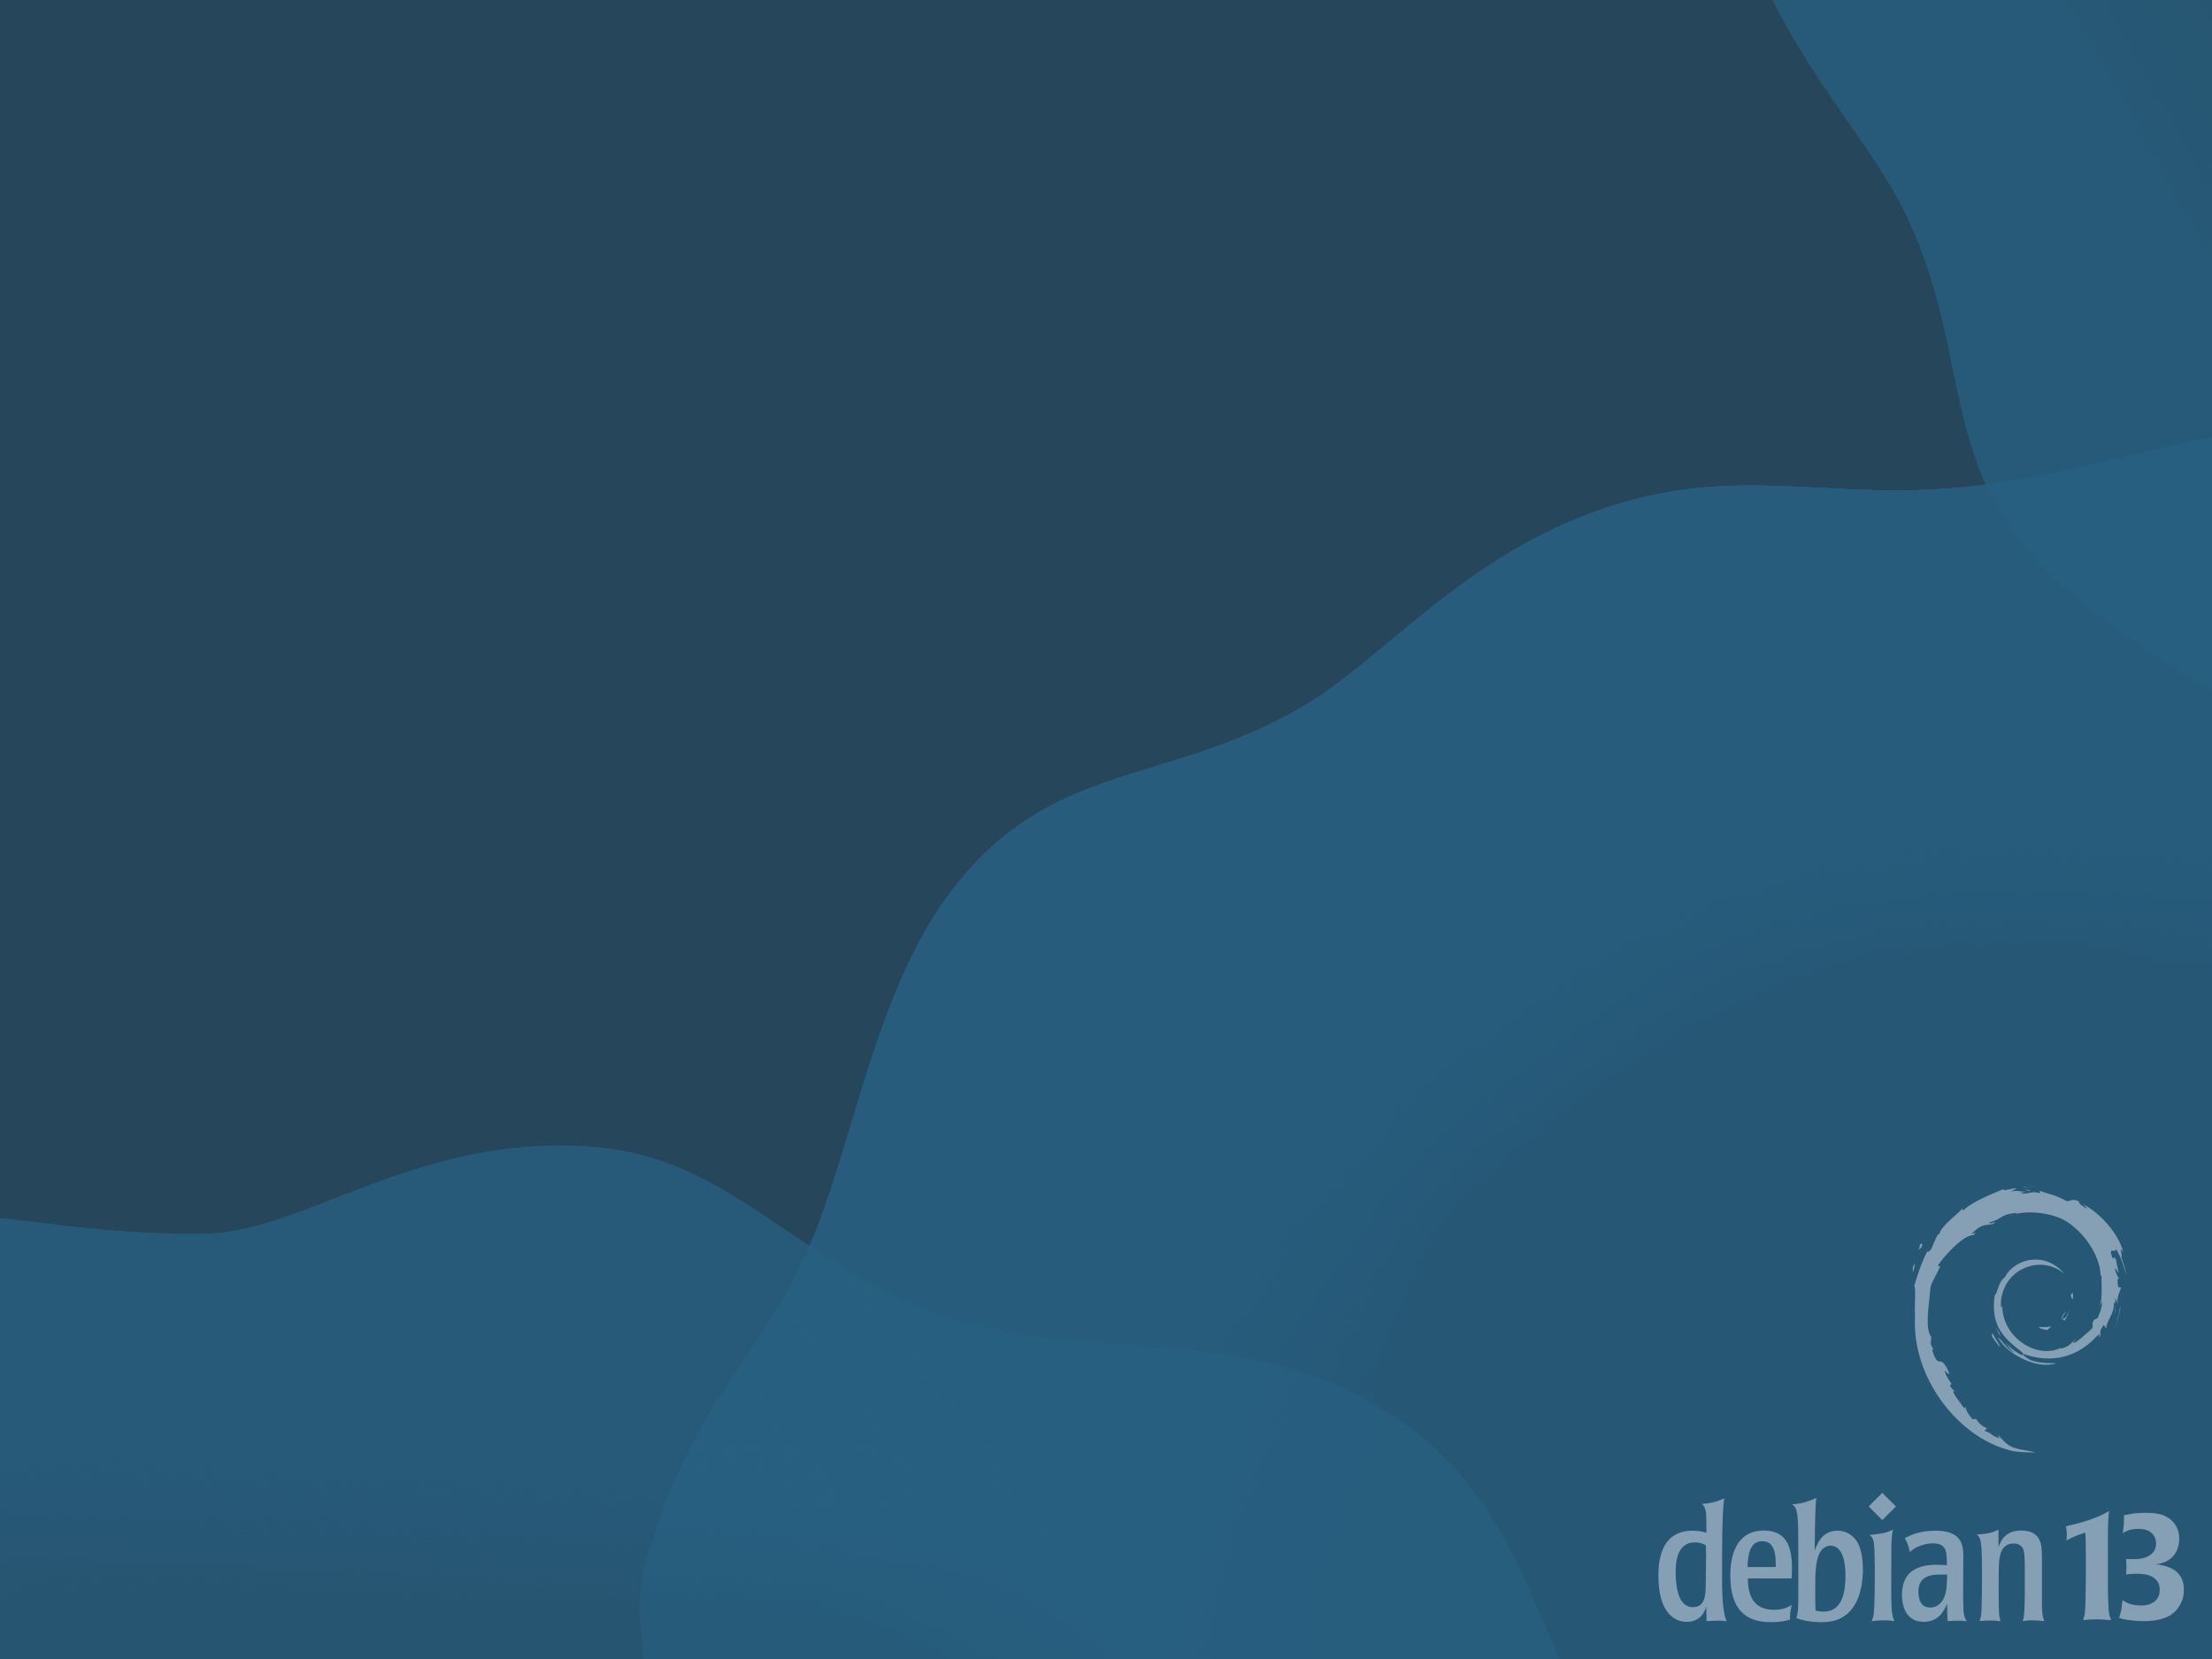
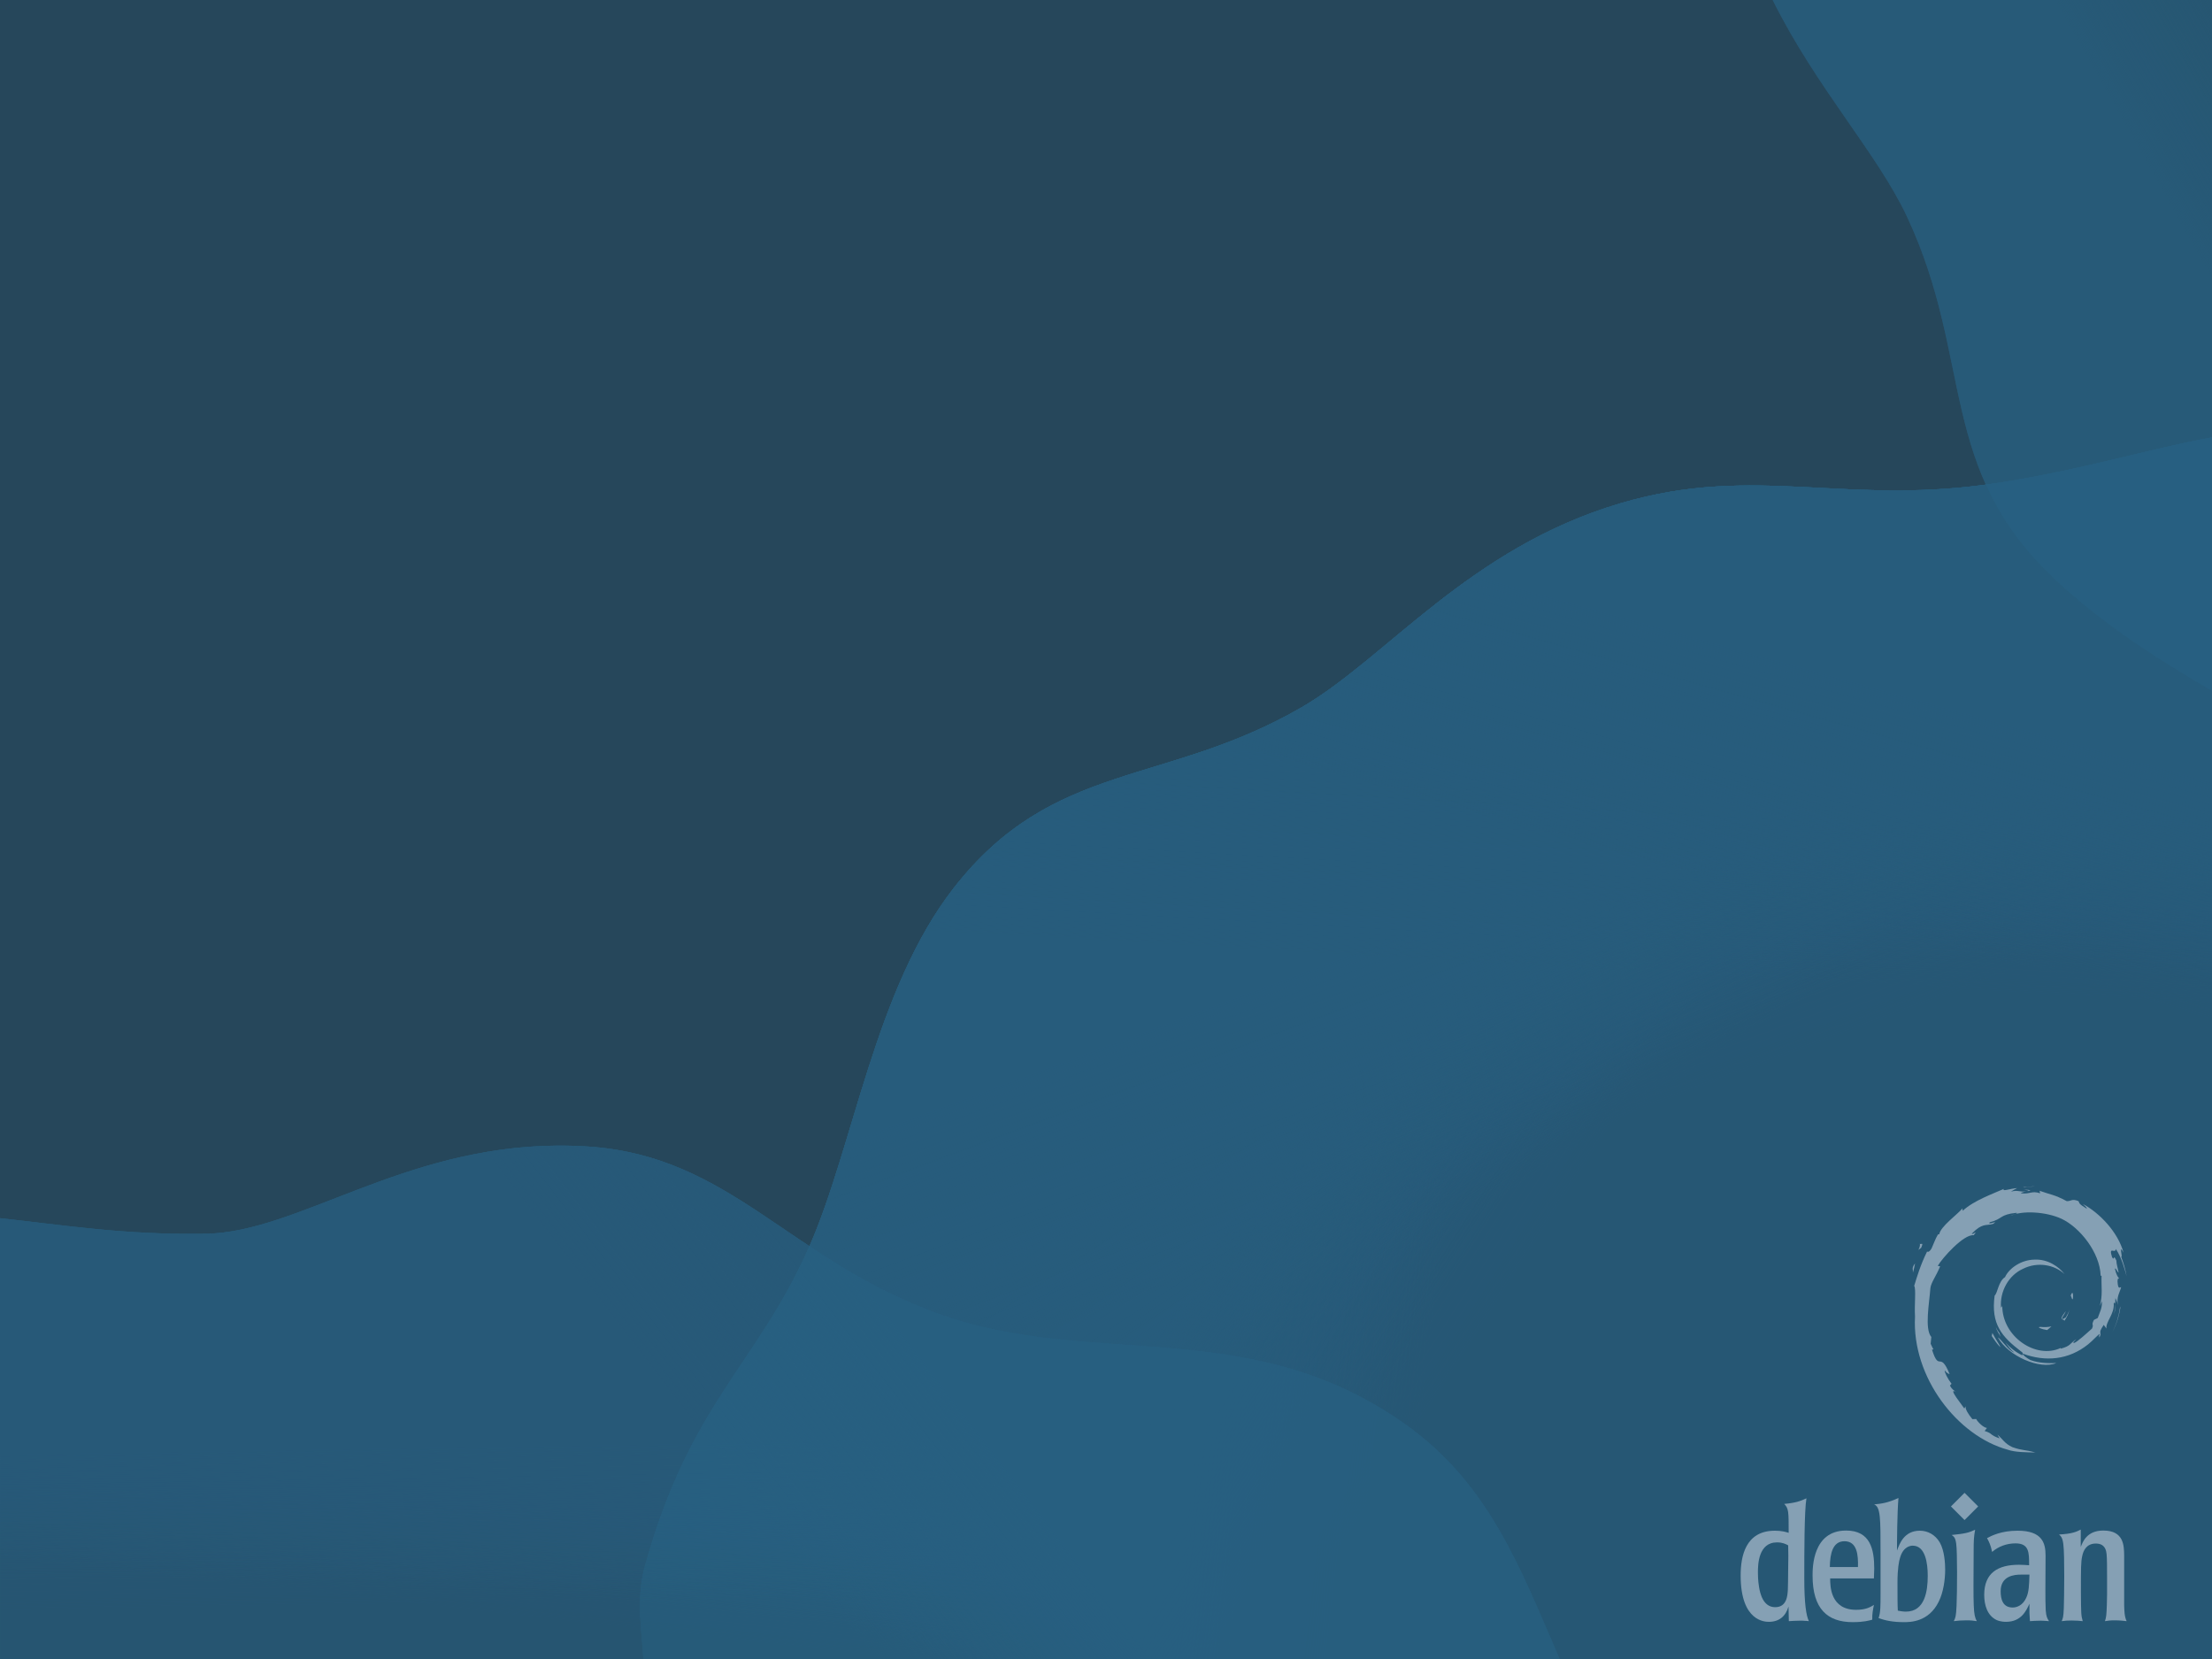
<svg xmlns="http://www.w3.org/2000/svg" xmlns:xlink="http://www.w3.org/1999/xlink" width="640" height="480" viewBox="0 0 169.333 127" version="1.1" id="svg5">
  <defs id="defs2">
    <linearGradient id="linearGradient3665">
      <stop style="stop-color:#276082;stop-opacity:1;" offset="0" id="stop3661" />
      <stop style="stop-color:#276082;stop-opacity:0;" offset="1" id="stop3663" />
    </linearGradient>
    <linearGradient id="linearGradient3638">
      <stop style="stop-color:#276082;stop-opacity:1;" offset="0" id="stop3634" />
      <stop style="stop-color:#276082;stop-opacity:0;" offset="1" id="stop3636" />
    </linearGradient>
    <linearGradient id="linearGradient3502">
      <stop style="stop-color:#276082;stop-opacity:1;" offset="0" id="stop3498" />
      <stop style="stop-color:#276082;stop-opacity:0;" offset="1" id="stop3500" />
    </linearGradient>
    <linearGradient id="linearGradient4069">
      <stop style="stop-color:#276082;stop-opacity:0;" offset="0" id="stop4067" />
      <stop style="stop-color:#276082;stop-opacity:1;" offset="1" id="stop4065" />
    </linearGradient>
    <linearGradient id="linearGradient4038">
      <stop style="stop-color:#276082;stop-opacity:1" offset="0" id="stop4036" />
      <stop style="stop-color:#276082;stop-opacity:0;" offset="1" id="stop4034" />
    </linearGradient>
    <linearGradient id="linearGradient4024">
      <stop style="stop-color:#276082;stop-opacity:0.809;" offset="0" id="stop4020" />
      <stop style="stop-color:#276082;stop-opacity:0;" offset="1" id="stop4022" />
    </linearGradient>
    <linearGradient id="linearGradient3997">
      <stop style="stop-color:#27678d;stop-opacity:0.909;" offset="0" id="stop3993" />
      <stop style="stop-color:#27678d;stop-opacity:0;" offset="1" id="stop3995" />
    </linearGradient>
    <linearGradient id="linearGradient3986">
      <stop style="stop-color:#27678d;stop-opacity:1;" offset="0" id="stop3982" />
      <stop style="stop-color:#27678d;stop-opacity:0;" offset="1" id="stop3984" />
    </linearGradient>
    <linearGradient id="linearGradient3922">
      <stop style="stop-color:#26536e;stop-opacity:0;" offset="0.297" id="stop3920" />
      <stop style="stop-color:#26536e;stop-opacity:1;" offset="1" id="stop3918" />
    </linearGradient>
    <linearGradient id="linearGradient3833">
      <stop style="stop-color:#26536e;stop-opacity:0;" offset="0.341" id="stop3831" />
      <stop style="stop-color:#26536e;stop-opacity:1;" offset="1" id="stop3829" />
    </linearGradient>
    <radialGradient xlink:href="#linearGradient3833" id="radialGradient3835" cx="12.924" cy="205.737" fx="12.924" fy="205.737" r="59.697" gradientTransform="matrix(1.491982,-0.4395181,0.1760151,0.5974986,-42.57125,22.48808)" gradientUnits="userSpaceOnUse" />
    <radialGradient xlink:href="#linearGradient3922" id="radialGradient3924" cx="187.837" cy="24.251" fx="187.837" fy="24.251" r="16.379" gradientTransform="matrix(-1.50713,0.01616118,-0.03079869,-2.872168,459.3594,58.54484)" gradientUnits="userSpaceOnUse" />
    <radialGradient xlink:href="#linearGradient3986" id="radialGradient3988" cx="149.192" cy="109.967" fx="149.192" fy="109.967" r="31.434" gradientTransform="matrix(1.70855,-0.3426547,0.238867,1.268638,-172.8705,67.67719)" gradientUnits="userSpaceOnUse" />
    <radialGradient xlink:href="#linearGradient3997" id="radialGradient3999" cx="160.11" cy="53.518" fx="160.11" fy="53.518" r="16.379" gradientTransform="matrix(1.512967,-0.7291776,1.436859,2.981332,-159.0294,27.3499)" gradientUnits="userSpaceOnUse" />
    <radialGradient xlink:href="#linearGradient4024" id="radialGradient4026" cx="136.031" cy="116.96" fx="136.031" fy="116.96" r="59.697" gradientTransform="matrix(-0.7252467,-0.3605373,0.2353165,-0.473356,195.4163,209.1282)" gradientUnits="userSpaceOnUse" />
    <radialGradient xlink:href="#linearGradient4038" id="radialGradient4042" gradientUnits="userSpaceOnUse" gradientTransform="matrix(-0.06529258,0.9024465,-1.040328,-0.07526835,-91.67376,-47.91152)" cx="3.323" cy="-59.43" fx="3.323" fy="-59.43" r="60.074" />
    <radialGradient xlink:href="#linearGradient4038" id="radialGradient4049" gradientUnits="userSpaceOnUse" gradientTransform="matrix(0.2818479,0.8597876,-0.9243653,0.3030171,-105.7363,-39.56954)" cx="60.556" cy="-19.183" fx="60.556" fy="-19.183" r="60.074" />
    <radialGradient xlink:href="#linearGradient4038" id="radialGradient4053" gradientUnits="userSpaceOnUse" gradientTransform="matrix(-0.244599,0.8711166,-1.043087,-0.2928863,-105.1539,-104.3289)" cx="9.887" cy="-118.575" fx="9.887" fy="-118.575" r="60.074" />
    <radialGradient xlink:href="#linearGradient4069" id="radialGradient4071" cx="48.762" cy="50.058" fx="48.762" fy="50.058" r="60.17" gradientTransform="matrix(-0.01781588,-0.7663482,1.164161,-0.02706414,-8.644569,80.39015)" gradientUnits="userSpaceOnUse" />
    <linearGradient xlink:href="#linearGradient3502" id="linearGradient3504" x1="-14.506" y1="34.964" x2="10.73" y2="37.95" gradientUnits="userSpaceOnUse" />
    <linearGradient xlink:href="#linearGradient3502" id="linearGradient3604" gradientUnits="userSpaceOnUse" x1="-0.55" y1="19.875" x2="16.754" y2="30.992" />
    <linearGradient xlink:href="#linearGradient3502" id="linearGradient3608" gradientUnits="userSpaceOnUse" x1="33.422" y1="-5.367" x2="40.033" y2="12.369" />
    <linearGradient xlink:href="#linearGradient3502" id="linearGradient3612" gradientUnits="userSpaceOnUse" x1="14.869" y1="4.031" x2="24.559" y2="18.616" />
    <linearGradient xlink:href="#linearGradient3502" id="linearGradient3617" gradientUnits="userSpaceOnUse" x1="58.82" y1="-6.801" x2="57.962" y2="8.275" />
    <linearGradient xlink:href="#linearGradient3502" id="linearGradient3621" gradientUnits="userSpaceOnUse" x1="70.914" y1="-7.964" x2="66.195" y2="8.89" />
    <filter style="color-interpolation-filters:sRGB" id="filter3625" x="-0.003" y="-0.003" width="1.005" height="1.007">
      <feGaussianBlur stdDeviation="0.13" id="feGaussianBlur3627" />
    </filter>
    <linearGradient xlink:href="#linearGradient3638" id="linearGradient3640" x1="39.555" y1="112.683" x2="38.341" y2="123.525" gradientUnits="userSpaceOnUse" />
    <linearGradient xlink:href="#linearGradient3638" id="linearGradient3644" gradientUnits="userSpaceOnUse" x1="13.812" y1="111.111" x2="13.996" y2="123.04" />
    <linearGradient xlink:href="#linearGradient3638" id="linearGradient3648" gradientUnits="userSpaceOnUse" x1="80.33" y1="116.645" x2="66.87" y2="127" />
    <linearGradient xlink:href="#linearGradient3665" id="linearGradient3667" x1="162.454" y1="8.838" x2="172.823" y2="3.158" gradientUnits="userSpaceOnUse" />
  </defs>
  <g id="layer1" style="fill:#26475b">
    <path id="rect252" style="fill-rule:evenodd;stroke-width:0.265;fill:#26475b" transform="scale(1,-1)" d="M 0,-127 H 169.333 V 0 H 0 Z" />
  </g>
  <g id="g4060" style="display:inline;opacity:0.836">
    <path id="path3629" style="display:inline;opacity:1;fill:#265a78;fill-opacity:1;stroke-width:1.926" d="m 70.914,-34.339 c -4.961,0.907 -9.463,2.371 -16.044,3.429 -11.939,1.92 -18.792,-1.469 -29.232,1.612 -11.598,3.423 -17.913,11.847 -24.384,15.604 -10.469,6.079 -19.025,4.064 -26.66,13.845 -6.032,7.728 -7.651,19.7 -11.049,27.428 -3.985,9.062 -9.093,11.946 -12.585,24.44 -0.709,2.537 -0.249,4.984 -0.127,7.156 H 70.914 Z" transform="translate(98.41934,67.82564)" />
    <path id="path3496" style="opacity:1;fill:url(#linearGradient3504);fill-opacity:1;stroke-width:1.926" d="m 70.914,-34.339 c -4.961,0.907 -9.463,2.371 -16.044,3.429 -11.939,1.92 -18.792,-1.469 -29.232,1.612 -11.598,3.423 -17.913,11.847 -24.384,15.604 -10.469,6.079 -19.025,4.064 -26.66,13.845 -6.032,7.728 -7.651,19.7 -11.049,27.428 -3.985,9.062 -9.093,11.946 -12.585,24.44 -0.709,2.537 -0.249,4.984 -0.127,7.156 H 70.914 Z" transform="translate(98.41934,67.82564)" />
    <path id="path3553" style="opacity:1;fill:url(#linearGradient3604);fill-opacity:1;stroke-width:1.926" d="m 70.914,-34.339 c -4.961,0.907 -9.463,2.371 -16.044,3.429 -11.939,1.92 -18.792,-1.469 -29.232,1.612 -11.598,3.423 -17.913,11.847 -24.384,15.604 -10.469,6.079 -19.025,4.064 -26.66,13.845 -6.032,7.728 -7.651,19.7 -11.049,27.428 -3.985,9.062 -9.093,11.946 -12.585,24.44 -0.709,2.537 -0.249,4.984 -0.127,7.156 H 70.914 Z" transform="translate(98.41934,67.82564)" />
    <path id="path3610" style="opacity:1;fill:url(#linearGradient3612);fill-opacity:1;stroke-width:1.926" d="m 70.914,-34.339 c -4.961,0.907 -9.463,2.371 -16.044,3.429 -11.939,1.92 -18.792,-1.469 -29.232,1.612 -11.598,3.423 -17.913,11.847 -24.384,15.604 -10.469,6.079 -19.025,4.064 -26.66,13.845 -6.032,7.728 -7.651,19.7 -11.049,27.428 -3.985,9.062 -9.093,11.946 -12.585,24.44 -0.709,2.537 -0.249,4.984 -0.127,7.156 H 70.914 Z" transform="translate(98.41934,67.82564)" />
    <path id="path3606" style="display:inline;opacity:1;fill:url(#linearGradient3608);fill-opacity:1;stroke-width:1.926" d="m 70.914,-34.339 c -4.961,0.907 -9.463,2.371 -16.044,3.429 -11.939,1.92 -18.792,-1.469 -29.232,1.612 -11.598,3.423 -17.913,11.847 -24.384,15.604 -10.469,6.079 -19.025,4.064 -26.66,13.845 -6.032,7.728 -7.651,19.7 -11.049,27.428 -3.985,9.062 -9.093,11.946 -12.585,24.44 -0.709,2.537 -0.249,4.984 -0.127,7.156 H 70.914 Z" transform="translate(98.41934,67.82564)" />
    <path id="path3615" style="display:inline;opacity:1;fill:url(#linearGradient3617);fill-opacity:1;stroke-width:1.926" d="m 70.914,-34.339 c -4.961,0.907 -9.463,2.371 -16.044,3.429 -11.939,1.92 -18.792,-1.469 -29.232,1.612 -11.598,3.423 -17.913,11.847 -24.384,15.604 -10.469,6.079 -19.025,4.064 -26.66,13.845 -6.032,7.728 -7.651,19.7 -11.049,27.428 -3.985,9.062 -9.093,11.946 -12.585,24.44 -0.709,2.537 -0.249,4.984 -0.127,7.156 H 70.914 Z" transform="translate(98.41934,67.82564)" />
    <path id="path3619" style="display:inline;opacity:1;fill:url(#linearGradient3621);fill-opacity:1;stroke-width:1.926" d="m 70.914,-34.339 c -4.961,0.907 -9.463,2.371 -16.044,3.429 -11.939,1.92 -18.792,-1.469 -29.232,1.612 -11.598,3.423 -17.913,11.847 -24.384,15.604 -10.469,6.079 -19.025,4.064 -26.66,13.845 -6.032,7.728 -7.651,19.7 -11.049,27.428 -3.985,9.062 -9.093,11.946 -12.585,24.44 -0.709,2.537 -0.249,4.984 -0.127,7.156 H 70.914 Z" transform="translate(98.41934,67.82564)" />
    <path id="path3623" style="display:inline;opacity:1;fill:#276082;fill-opacity:0.002;stroke-width:1.926;filter:url(#filter3625)" d="m 70.914,-34.339 c -4.961,0.907 -9.463,2.371 -16.044,3.429 -11.939,1.92 -18.792,-1.469 -29.232,1.612 -11.598,3.423 -17.913,11.847 -24.384,15.604 -10.469,6.079 -19.025,4.064 -26.66,13.845 -6.032,7.728 -7.651,19.7 -11.049,27.428 -3.985,9.062 -9.093,11.946 -12.585,24.44 -0.709,2.537 -0.249,4.984 -0.127,7.156 H 70.914 Z" transform="translate(98.41934,67.82564)" />
  </g>
  <g id="g4077" style="opacity:0.739">
    <path id="path3650" style="display:inline;opacity:1;fill:#265a78;fill-opacity:1;stroke-width:1.926" d="M 42.642,87.701 C 30.799,87.784 22.789,94.326 15.775,94.447 9.475,94.557 4.731,93.76 0,93.257 V 127 h 119.394 c -3.057,-7.057 -5.438,-13.438 -11.831,-17.97 C 95.558,100.517 83.563,104.849 71.765,100.552 60.402,96.414 55.923,88.509 45.063,87.774 c -0.824,-0.056 -1.631,-0.079 -2.421,-0.073 z" />
    <path id="path3632" style="display:inline;opacity:1;fill:url(#linearGradient3640);fill-opacity:1;stroke-width:1.926" d="M 42.642,87.701 C 30.799,87.784 22.789,94.326 15.775,94.447 9.475,94.557 4.731,93.76 0,93.257 V 127 h 119.394 c -3.057,-7.057 -5.438,-13.438 -11.831,-17.97 C 95.558,100.517 83.563,104.849 71.765,100.552 60.402,96.414 55.923,88.509 45.063,87.774 c -0.824,-0.056 -1.631,-0.079 -2.421,-0.073 z" />
    <path id="path3642" style="display:inline;opacity:1;fill:url(#linearGradient3644);fill-opacity:1;stroke-width:1.926" d="M 42.642,87.701 C 30.799,87.784 22.789,94.326 15.775,94.447 9.475,94.557 4.731,93.76 0,93.257 V 127 h 119.394 c -3.057,-7.057 -5.438,-13.438 -11.831,-17.97 C 95.558,100.517 83.563,104.849 71.765,100.552 60.402,96.414 55.923,88.509 45.063,87.774 c -0.824,-0.056 -1.631,-0.079 -2.421,-0.073 z" />
    <path id="path3646" style="display:inline;opacity:1;fill:url(#linearGradient3648);fill-opacity:1;stroke-width:1.926" d="M 42.642,87.701 C 30.799,87.784 22.789,94.326 15.775,94.447 9.475,94.557 4.731,93.76 0,93.257 V 127 h 119.394 c -3.057,-7.057 -5.438,-13.438 -11.831,-17.97 C 95.558,100.517 83.563,104.849 71.765,100.552 60.402,96.414 55.923,88.509 45.063,87.774 c -0.824,-0.056 -1.631,-0.079 -2.421,-0.073 z" />
  </g>
  <g id="g4081" transform="matrix(1.026649,0,0,1,-4.512531,0)" style="opacity:0.735">
    <path id="path3669" style="display:inline;opacity:1;fill:#265a78;fill-opacity:1;stroke-width:1.926" d="m 136.575,0 c 3.265,6.749 7.816,11.753 10.02,16.593 5.017,11.018 2.169,19.332 11.15,27.894 3.378,3.221 7.453,5.963 11.588,8.405 V 0 Z" />
    <path id="path3659" style="display:inline;opacity:1;fill:url(#linearGradient3667);fill-opacity:1;stroke-width:1.926" d="m 136.575,0 c 3.265,6.749 7.816,11.753 10.02,16.593 5.017,11.018 2.169,19.332 11.15,27.894 3.378,3.221 7.453,5.963 11.588,8.405 V 0 Z" />
  </g>
  <g id="layer2" transform="translate(5.291667,-6.35)">
    <g id="g880001" style="display:inline;fill:#85a0b4;fill-opacity:1" transform="matrix(0.1879952,0,0,0.1879952,141.1428,97.15621)">
      <path fill="#85a0b4" d="m 51.986,57.297 c -1.797,0.025 0.34,0.926 2.686,1.287 0.648,-0.506 1.236,-1.018 1.76,-1.516 -1.461,0.358 -2.948,0.366 -4.446,0.229" id="path879977" style="fill:#85a0b4;fill-opacity:1" />
      <path fill="#85a0b4" d="m 61.631,54.893 c 1.07,-1.477 1.85,-3.094 2.125,-4.766 -0.24,1.192 -0.887,2.221 -1.496,3.307 -3.359,2.115 -0.316,-1.256 -0.002,-2.537 -3.612,4.546 -0.496,2.726 -0.627,3.996" id="path879979" style="fill:#85a0b4;fill-opacity:1" />
      <path fill="#85a0b4" d="m 65.191,45.629 c 0.217,-3.236 -0.637,-2.213 -0.924,-0.978 0.335,0.174 0.6,2.281 0.924,0.978" id="path879981" style="fill:#85a0b4;fill-opacity:1" />
      <path fill="#85a0b4" d="m 45.172,1.399 c 0.959,0.172 2.072,0.304 1.916,0.533 1.049,-0.23 1.287,-0.442 -1.916,-0.533" id="path879983" style="fill:#85a0b4;fill-opacity:1" />
      <path fill="#85a0b4" d="M 47.088,1.932 46.41,2.072 47.041,2.016 47.088,1.932" id="path879985" style="fill:#85a0b4;fill-opacity:1" />
      <path fill="#85a0b4" d="m 76.992,46.856 c 0.107,2.906 -0.85,4.316 -1.713,6.812 l -1.553,0.776 c -1.271,2.468 0.123,1.567 -0.787,3.53 -1.984,1.764 -6.021,5.52 -7.313,5.863 -0.943,-0.021 0.639,-1.113 0.846,-1.541 -2.656,1.824 -2.131,2.738 -6.193,3.846 L 60.16,65.878 C 50.142,70.591 36.226,61.251 36.409,48.507 c -0.107,0.809 -0.304,0.607 -0.526,0.934 -0.517,-6.557 3.028,-13.143 9.007,-15.832 5.848,-2.895 12.704,-1.707 16.893,2.197 -2.301,-3.014 -6.881,-6.209 -12.309,-5.91 -5.317,0.084 -10.291,3.463 -11.951,7.131 -2.724,1.715 -3.04,6.611 -4.227,7.507 -1.597,11.737 3.004,16.808 10.787,22.773 1.225,0.826 0.345,0.951 0.511,1.58 -2.586,-1.211 -4.954,-3.039 -6.901,-5.277 1.033,1.512 2.148,2.982 3.589,4.137 -2.438,-0.826 -5.695,-5.908 -6.646,-6.115 4.203,7.525 17.052,13.197 23.78,10.383 -3.113,0.115 -7.068,0.064 -10.566,-1.229 -1.469,-0.756 -3.467,-2.322 -3.11,-2.615 9.182,3.43 18.667,2.598 26.612,-3.771 2.021,-1.574 4.229,-4.252 4.867,-4.289 -0.961,1.445 0.164,0.695 -0.574,1.971 2.014,-3.248 -0.875,-1.322 2.082,-5.609 l 1.092,1.504 c -0.406,-2.696 3.348,-5.97 2.967,-10.234 0.861,-1.304 0.961,1.403 0.047,4.403 1.268,-3.328 0.334,-3.863 0.66,-6.609 0.352,0.923 0.814,1.904 1.051,2.878 -0.826,-3.216 0.848,-5.416 1.262,-7.285 -0.408,-0.181 -1.275,1.422 -1.473,-2.377 0.029,-1.65 0.459,-0.865 0.625,-1.271 -0.324,-0.186 -1.174,-1.451 -1.691,-3.877 0.375,-0.57 1.002,1.478 1.512,1.562 -0.328,-1.929 -0.893,-3.4 -0.916,-4.88 -1.49,-3.114 -0.527,0.415 -1.736,-1.337 -1.586,-4.947 1.316,-1.148 1.512,-3.396 2.404,3.483 3.775,8.881 4.404,11.117 -0.48,-2.726 -1.256,-5.367 -2.203,-7.922 0.73,0.307 -1.176,-5.609 0.949,-1.691 C 83.519,18.706 76.074,10.902 69.225,7.24 70.063,8.007 71.121,8.97 70.741,9.121 67.335,7.093 67.934,6.935 67.446,6.078 64.671,4.949 64.489,6.169 62.651,6.08 57.421,3.306 56.413,3.601 51.6,1.863 l 0.219,1.023 c -3.465,-1.154 -4.037,0.438 -7.782,0.004 -0.228,-0.178 1.2,-0.644 2.375,-0.815 -3.35,0.442 -3.193,-0.66 -6.471,0.122 0.808,-0.567 1.662,-0.942 2.524,-1.424 -2.732,0.166 -6.522,1.59 -5.352,0.295 -4.456,1.988 -12.37,4.779 -16.811,8.943 l -0.14,-0.933 c -2.035,2.443 -8.874,7.296 -9.419,10.46 l -0.544,0.127 c -1.059,1.793 -1.744,3.825 -2.584,5.67 -1.385,2.36 -2.03,0.908 -1.833,1.278 -2.724,5.523 -4.077,10.164 -5.246,13.97 0.833,1.245 0.02,7.495 0.335,12.497 -1.368,24.704 17.338,48.69 37.785,54.228 2.997,1.072 7.454,1.031 11.245,1.141 -4.473,-1.279 -5.051,-0.678 -9.408,-2.197 -3.143,-1.48 -3.832,-3.17 -6.058,-5.102 l 0.881,1.557 c -4.366,-1.545 -2.539,-1.912 -6.091,-3.037 l 0.941,-1.229 C 28.751,98.334 26.418,96.056 25.78,94.795 l -1.548,0.061 c -1.86,-2.295 -2.851,-3.949 -2.779,-5.23 l -0.5,0.891 c -0.567,-0.973 -6.843,-8.607 -3.587,-6.83 -0.605,-0.553 -1.409,-0.9 -2.281,-2.484 l 0.663,-0.758 c -1.567,-2.016 -2.884,-4.6 -2.784,-5.461 0.836,1.129 1.416,1.34 1.99,1.533 -3.957,-9.818 -4.179,-0.541 -7.176,-9.994 L 8.412,66.472 C 7.926,65.74 7.631,64.945 7.24,64.165 l 0.276,-2.75 C 4.667,58.121 6.719,47.409 7.13,41.534 7.415,39.145 9.508,36.602 11.1,32.614 l -0.97,-0.167 c 1.854,-3.234 10.586,-12.988 14.63,-12.486 1.959,-2.461 -0.389,-0.009 -0.772,-0.629 4.303,-4.453 5.656,-3.146 8.56,-3.947 3.132,-1.859 -2.688,0.725 -1.203,-0.709 5.414,-1.383 3.837,-3.144 10.9,-3.846 0.745,0.424 -1.729,0.655 -2.35,1.205 4.511,-2.207 14.275,-1.705 20.617,1.225 7.359,3.439 15.627,13.605 15.953,23.17 l 0.371,0.1 c -0.188,3.802 0.582,8.199 -0.752,12.238 l 0.908,-1.912" id="path879987" style="fill:#85a0b4;fill-opacity:1" />
      <path fill="#85a0b4" d="m 32.372,59.764 -0.252,1.26 c 1.181,1.604 2.118,3.342 3.626,4.596 -1.085,-2.118 -1.891,-2.993 -3.374,-5.856" id="path879989" style="fill:#85a0b4;fill-opacity:1" />
      <path fill="#85a0b4" d="m 35.164,59.654 c -0.625,-0.691 -0.995,-1.523 -1.409,-2.352 0.396,1.457 1.207,2.709 1.962,3.982 l -0.553,-1.63" id="path879991" style="fill:#85a0b4;fill-opacity:1" />
      <path fill="#85a0b4" d="m 84.568,48.916 -0.264,0.662 c -0.484,3.438 -1.529,6.84 -3.131,9.994 1.77,-3.328 2.915,-6.968 3.395,-10.656" id="path879993" style="fill:#85a0b4;fill-opacity:1" />
      <path fill="#85a0b4" d="M 45.527,0.537 C 46.742,0.092 48.514,0.293 49.803,0 48.123,0.141 46.451,0.225 44.8,0.438 l 0.727,0.099" id="path879995" style="fill:#85a0b4;fill-opacity:1" />
      <path fill="#85a0b4" d="m 2.872,23.219 c 0.28,2.592 -1.95,3.598 0.494,1.889 1.31,-2.951 -0.512,-0.815 -0.494,-1.889" id="path879997" style="fill:#85a0b4;fill-opacity:1" />
      <path fill="#85a0b4" d="M 0,35.215 C 0.563,33.487 0.665,32.449 0.88,31.449 -0.676,33.438 0.164,33.862 0,35.215" id="path879999" style="fill:#85a0b4;fill-opacity:1" />
    </g>
  </g>
  <g id="g350" transform="matrix(0.8656119,0,0,0.8656119,49.2888,110.6405)" style="display:inline">
-     <g id="g3086" transform="matrix(0.3138626,0,0,0.3138626,89.72291,-29.59796)" style="fill:#85a0b4;fill-opacity:1">
+     <g id="g3086" transform="matrix(0.3138626,0,0,0.3138626,96.99681,-29.59796)" style="fill:#85a0b4;fill-opacity:1">
      <path d="m 13.437,125.506 c -0.045,0.047 -0.045,7.506 -0.138,9.453 -0.092,1.574 -0.232,4.957 -3.568,4.957 -3.429,0 -4.263,-3.939 -4.541,-5.652 -0.324,-1.9 -0.324,-3.477 -0.324,-4.17 0,-2.225 0.139,-8.436 5.375,-8.436 1.576,0 2.456,0.465 3.151,0.834 z M 0,130.975 c 0,13.066 6.951,13.066 7.97,13.066 2.873,0 4.727,-1.576 5.514,-4.309 l 0.093,4.123 c 0.881,-0.047 1.761,-0.139 3.197,-0.139 0.51,0 0.926,0 1.298,0.047 0.371,0 0.741,0.045 1.158,0.092 -0.741,-1.482 -1.297,-4.818 -1.297,-12.049 0,-7.043 0,-18.951 0.602,-22.566 -1.667,0.789 -3.105,1.299 -6.256,1.576 1.251,1.344 1.251,2.039 1.251,8.154 -0.879,-0.277 -1.992,-0.602 -3.892,-0.602 C 1.344,118.369 0,125.598 0,130.975" id="path3072" style="fill:#85a0b4;fill-opacity:1" />
      <path d="m 25.13,128.609 c 0.047,-3.846 0.835,-7.275 4.124,-7.275 3.615,0 3.891,3.984 3.799,7.275 z m 12.51,0.465 c 0,-5.422 -1.065,-10.752 -7.923,-10.752 -9.452,0 -9.452,10.475 -9.452,12.697 0,9.406 4.216,13.113 11.306,13.113 3.149,0 4.68,-0.461 5.514,-0.695 -0.046,-1.668 0.185,-2.734 0.465,-4.17 -0.975,0.604 -2.226,1.391 -5.006,1.391 -7.229,0 -7.322,-6.582 -7.322,-8.852 H 37.55 l 0.09,-2.732" id="path3074" style="fill:#85a0b4;fill-opacity:1" />
      <path d="m 52.715,131.066 c 0,4.309 -0.787,10.102 -6.162,10.102 -0.742,0 -1.668,-0.141 -2.27,-0.279 -0.093,-1.668 -0.093,-4.541 -0.093,-7.877 0,-3.986 0.416,-6.068 0.742,-7.09 0.972,-3.289 3.15,-3.334 3.566,-3.334 3.522,0 4.217,4.865 4.217,8.478 z m -13.298,5.051 c 0,3.43 0,5.375 -0.556,6.857 1.9,0.742 4.262,1.158 7.09,1.158 1.807,0 7.043,0 9.869,-5.791 1.344,-2.688 1.807,-6.303 1.807,-9.037 0,-1.668 -0.186,-5.328 -1.529,-7.646 -1.296,-2.176 -3.382,-3.289 -5.605,-3.289 -4.449,0 -5.746,3.707 -6.44,5.607 0,-2.363 0.045,-10.611 0.415,-14.828 -3.011,1.391 -4.866,1.621 -6.857,1.807 1.807,0.74 1.807,3.801 1.807,13.764 v 11.398" id="path3076" style="fill:#85a0b4;fill-opacity:1" />
      <path d="m 66.535,143.855 c -0.928,-0.139 -1.578,-0.232 -2.922,-0.232 -1.48,0 -2.502,0.094 -3.566,0.232 0.463,-0.881 0.648,-1.299 0.787,-4.309 0.186,-4.125 0.232,-15.154 -0.092,-17.471 -0.232,-1.762 -0.648,-2.039 -1.297,-2.502 3.799,-0.371 4.865,-0.648 6.625,-1.482 -0.369,2.037 -0.418,3.059 -0.418,6.162 -0.091,15.989 -0.138,17.702 0.883,19.602" id="path3078" style="fill:#85a0b4;fill-opacity:1" />
      <path d="m 81.373,130.74 c -0.092,2.92 -0.139,4.959 -0.928,6.58 -0.973,2.086 -2.594,2.688 -3.799,2.688 -2.783,0 -3.383,-2.316 -3.383,-4.586 0,-4.355 3.893,-4.682 5.652,-4.682 z m -12.744,5.701 c 0,2.92 0.881,5.838 3.477,7.09 1.158,0.51 2.316,0.51 2.688,0.51 4.264,0 5.699,-3.152 6.58,-5.098 -0.047,2.039 0,3.289 0.139,4.912 0.834,-0.047 1.668,-0.139 3.059,-0.139 0.787,0 1.529,0.092 2.316,0.139 -0.51,-0.787 -0.787,-1.252 -0.928,-3.059 -0.092,-1.76 -0.092,-3.521 -0.092,-5.977 l 0.047,-9.453 c 0,-3.523 -0.928,-6.998 -7.879,-6.998 -4.586,0 -7.273,1.391 -8.617,2.086 0.557,1.02 1.02,1.898 1.436,3.893 1.809,-1.576 4.172,-2.41 6.58,-2.41 3.848,0 3.848,2.549 3.848,6.162 -0.881,-0.045 -1.623,-0.137 -2.875,-0.137 -5.887,10e-4 -9.779,2.268 -9.779,8.479" id="path3080" style="fill:#85a0b4;fill-opacity:1" />
      <path d="m 108.063,139.268 c 0.047,1.576 0.047,3.244 0.695,4.588 -1.021,-0.092 -1.623,-0.232 -3.521,-0.232 -1.113,0 -1.715,0.094 -2.596,0.232 0.184,-0.602 0.279,-0.834 0.371,-1.623 0.139,-1.064 0.232,-4.633 0.232,-5.885 v -5.004 c 0,-2.178 0,-5.33 -0.141,-6.441 -0.092,-0.787 -0.322,-2.918 -3.012,-2.918 -2.641,0 -3.521,1.945 -3.846,3.521 -0.369,1.621 -0.369,3.383 -0.369,10.24 0.045,5.932 0.045,6.486 0.508,8.109 -0.787,-0.092 -1.76,-0.184 -3.15,-0.184 -1.113,0 -1.854,0.045 -2.779,0.184 0.324,-0.742 0.51,-1.113 0.602,-3.707 0.094,-2.549 0.279,-15.061 -0.141,-18.025 -0.23,-1.809 -0.695,-2.225 -1.203,-2.688 3.754,-0.186 4.957,-0.789 6.117,-1.389 v 4.91 c 0.555,-1.438 1.713,-4.635 6.348,-4.635 5.793,0 5.838,4.217 5.885,6.996 v 13.951" id="path3082" style="fill:#85a0b4;fill-opacity:1" />
      <path fill="#85a0b4" d="m 66.926,111.533 -3.838,3.836 -3.836,-3.836 3.836,-3.836 3.838,3.836" id="path3084" style="fill:#85a0b4;fill-opacity:1" />
    </g>
-     <g id="g3258" transform="matrix(0.459884,0,0,0.4368898,-334.5058,-447.6838)">
-       <path d="m 1008.911,1051.14 q 0,0.831 0,1.538 0,0.677 0,1.353 0.031,0.677 0.031,1.415 0.031,0.708 0.062,1.569 0.031,0.738 0.062,1.23 0.061,0.492 0.123,0.831 0.092,0.338 0.184,0.585 0.092,0.215 0.185,0.431 -0.615,-0.062 -1.415,-0.092 -0.769,-0.062 -1.569,-0.062 -0.615,0 -1.169,0.031 -0.554,0.031 -1.261,0.123 0.092,-0.308 0.154,-0.584 0.092,-0.277 0.154,-0.677 0.062,-0.431 0.092,-1.077 0.031,-0.646 0.061,-1.722 l 0.062,-4.306 v -4.614 q 0,-2.03 -0.031,-3.261 -0.031,-1.23 -0.092,-1.476 -0.984,0.338 -1.876,0.708 -0.892,0.369 -1.722,0.892 l 0.062,-1.015 q 0,-0.646 -0.062,-1.077 -0.031,-0.461 -0.092,-0.8 0.523,-0.123 1.507,-0.369 0.984,-0.246 2.153,-0.615 1.2,-0.4 2.399,-0.923 1.23,-0.523 2.215,-1.169 -0.062,0.738 -0.123,1.323 -0.031,0.554 -0.062,1.415 0,0.861 -0.031,2.307 0,1.446 0,3.937 z" style="font-weight:bold;font-size:24.847px;font-family:Poppl-Laudatio;-inkscape-font-specification:'Poppl-Laudatio, Bold';white-space:pre;fill:#85a0b4;stroke:none;stroke-width:9.014" id="path3249" />
-       <path d="m 1016.231,1038.374 q 0.892,0 1.661,0.092 0.8,0.092 1.507,0.338 0.338,0.123 0.861,0.431 0.554,0.277 1.077,0.861 0.523,0.554 0.892,1.415 0.4,0.861 0.4,2.153 0,0.769 -0.215,1.569 -0.184,0.8 -0.646,1.507 -0.461,0.677 -1.2,1.2 -0.738,0.523 -1.784,0.738 l -0.677,0.123 0.708,0.092 q 2.399,0.4 3.537,1.661 1.169,1.261 1.169,3.384 0,1.63 -0.615,2.83 -0.585,1.169 -1.384,1.876 -0.892,0.8 -2.369,1.23 -1.446,0.431 -3.322,0.431 -0.184,0 -0.677,-0.031 -0.492,0 -1.169,-0.061 -0.677,-0.062 -1.446,-0.185 -0.738,-0.123 -1.476,-0.369 0.123,-0.4 0.215,-0.769 0.123,-0.369 0.185,-0.769 0.092,-0.431 0.123,-0.923 0.062,-0.492 0.123,-1.169 0.769,0.615 1.692,0.861 0.954,0.246 1.938,0.246 0.954,0 1.63,-0.277 0.677,-0.277 1.107,-0.708 0.431,-0.461 0.615,-1.015 0.184,-0.585 0.184,-1.169 0,-1.015 -0.4,-1.63 -0.4,-0.646 -1.046,-1.015 -0.615,-0.369 -1.415,-0.492 -0.8,-0.123 -1.63,-0.123 -0.8,0 -1.169,0.062 -0.369,0.031 -0.8,0.092 0.031,-0.4 0.031,-0.769 0.031,-0.369 0.031,-0.769 -0.031,-0.431 -0.031,-0.8 0,-0.4 -0.031,-0.831 0.246,0.031 0.492,0.062 0.246,0 0.646,0 0.4,0 1.169,-0.031 0.769,-0.062 1.538,-0.369 0.769,-0.308 1.323,-0.954 0.584,-0.646 0.584,-1.846 0,-1.23 -0.831,-2.061 -0.8,-0.861 -2.522,-0.861 -1.323,0 -1.999,0.308 -0.677,0.308 -1.046,0.554 0.185,-1.415 0.215,-2.184 0.031,-0.769 0,-1.446 0.831,-0.184 1.784,-0.338 0.984,-0.154 2.461,-0.154 z" style="font-weight:bold;font-size:24.847px;font-family:Poppl-Laudatio;-inkscape-font-specification:'Poppl-Laudatio, Bold';white-space:pre;fill:#85a0b4;stroke:none;stroke-width:9.014" id="path3251" />
-     </g>
  </g>
</svg>
